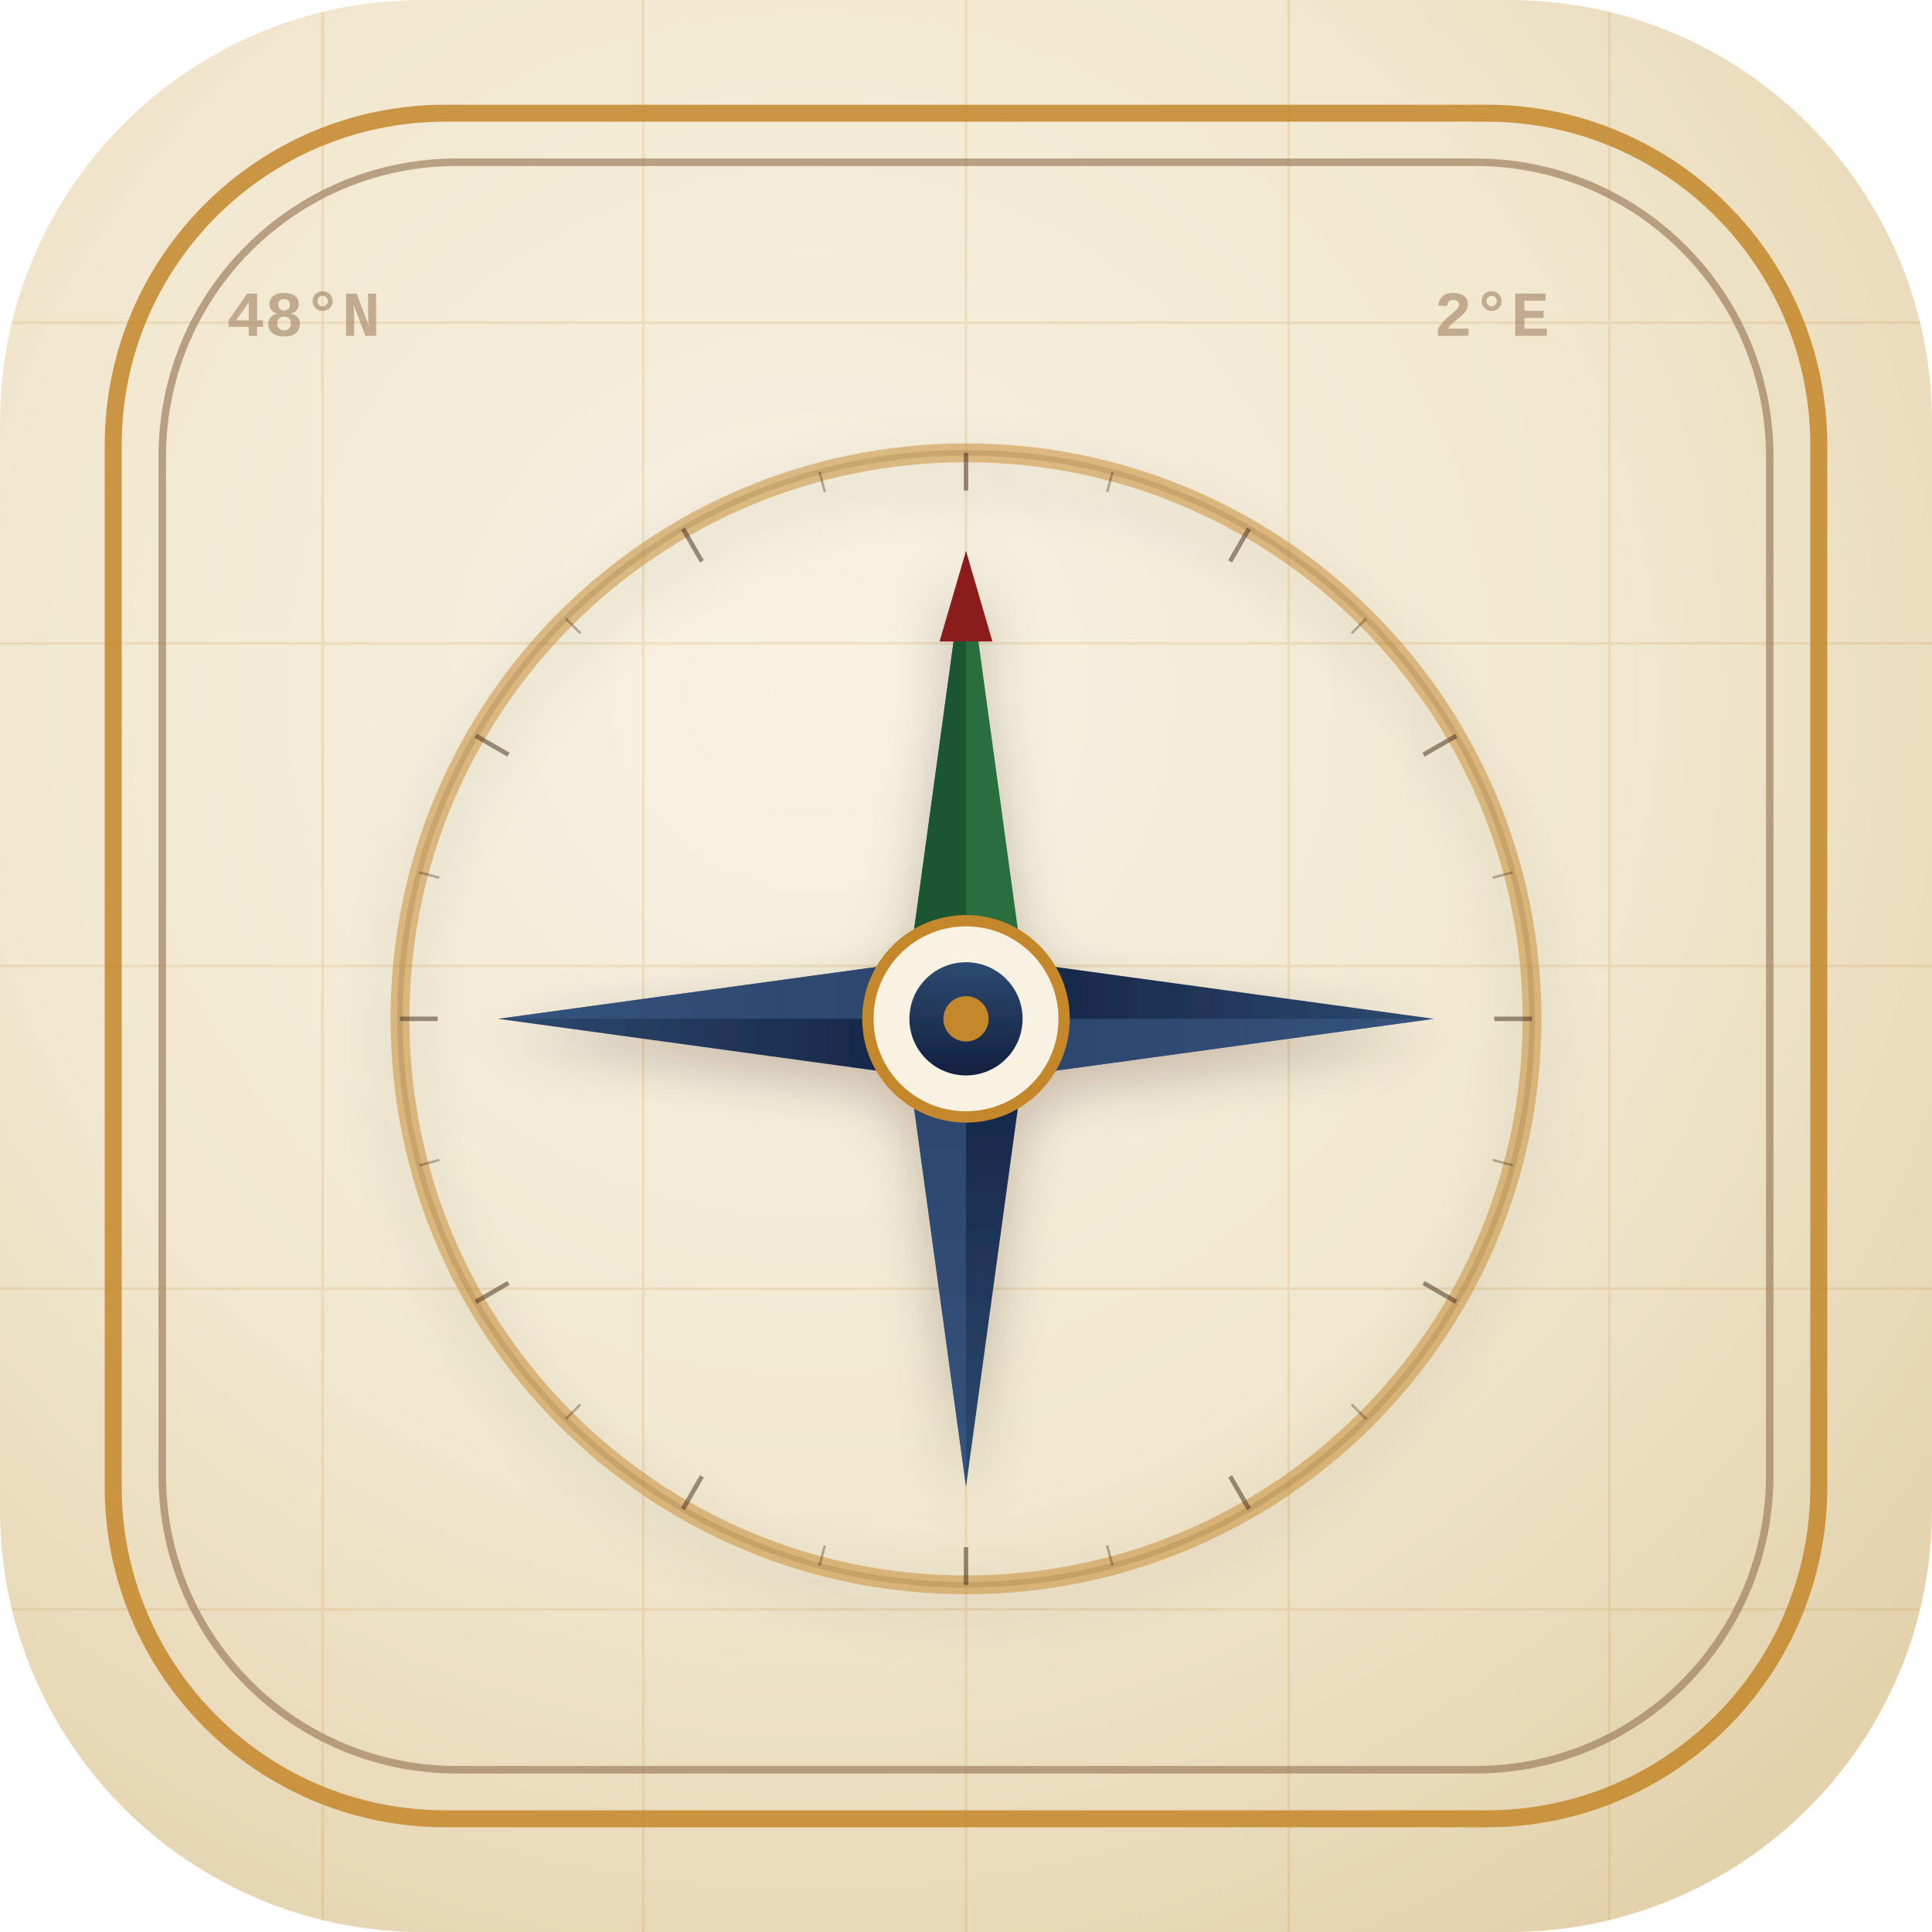
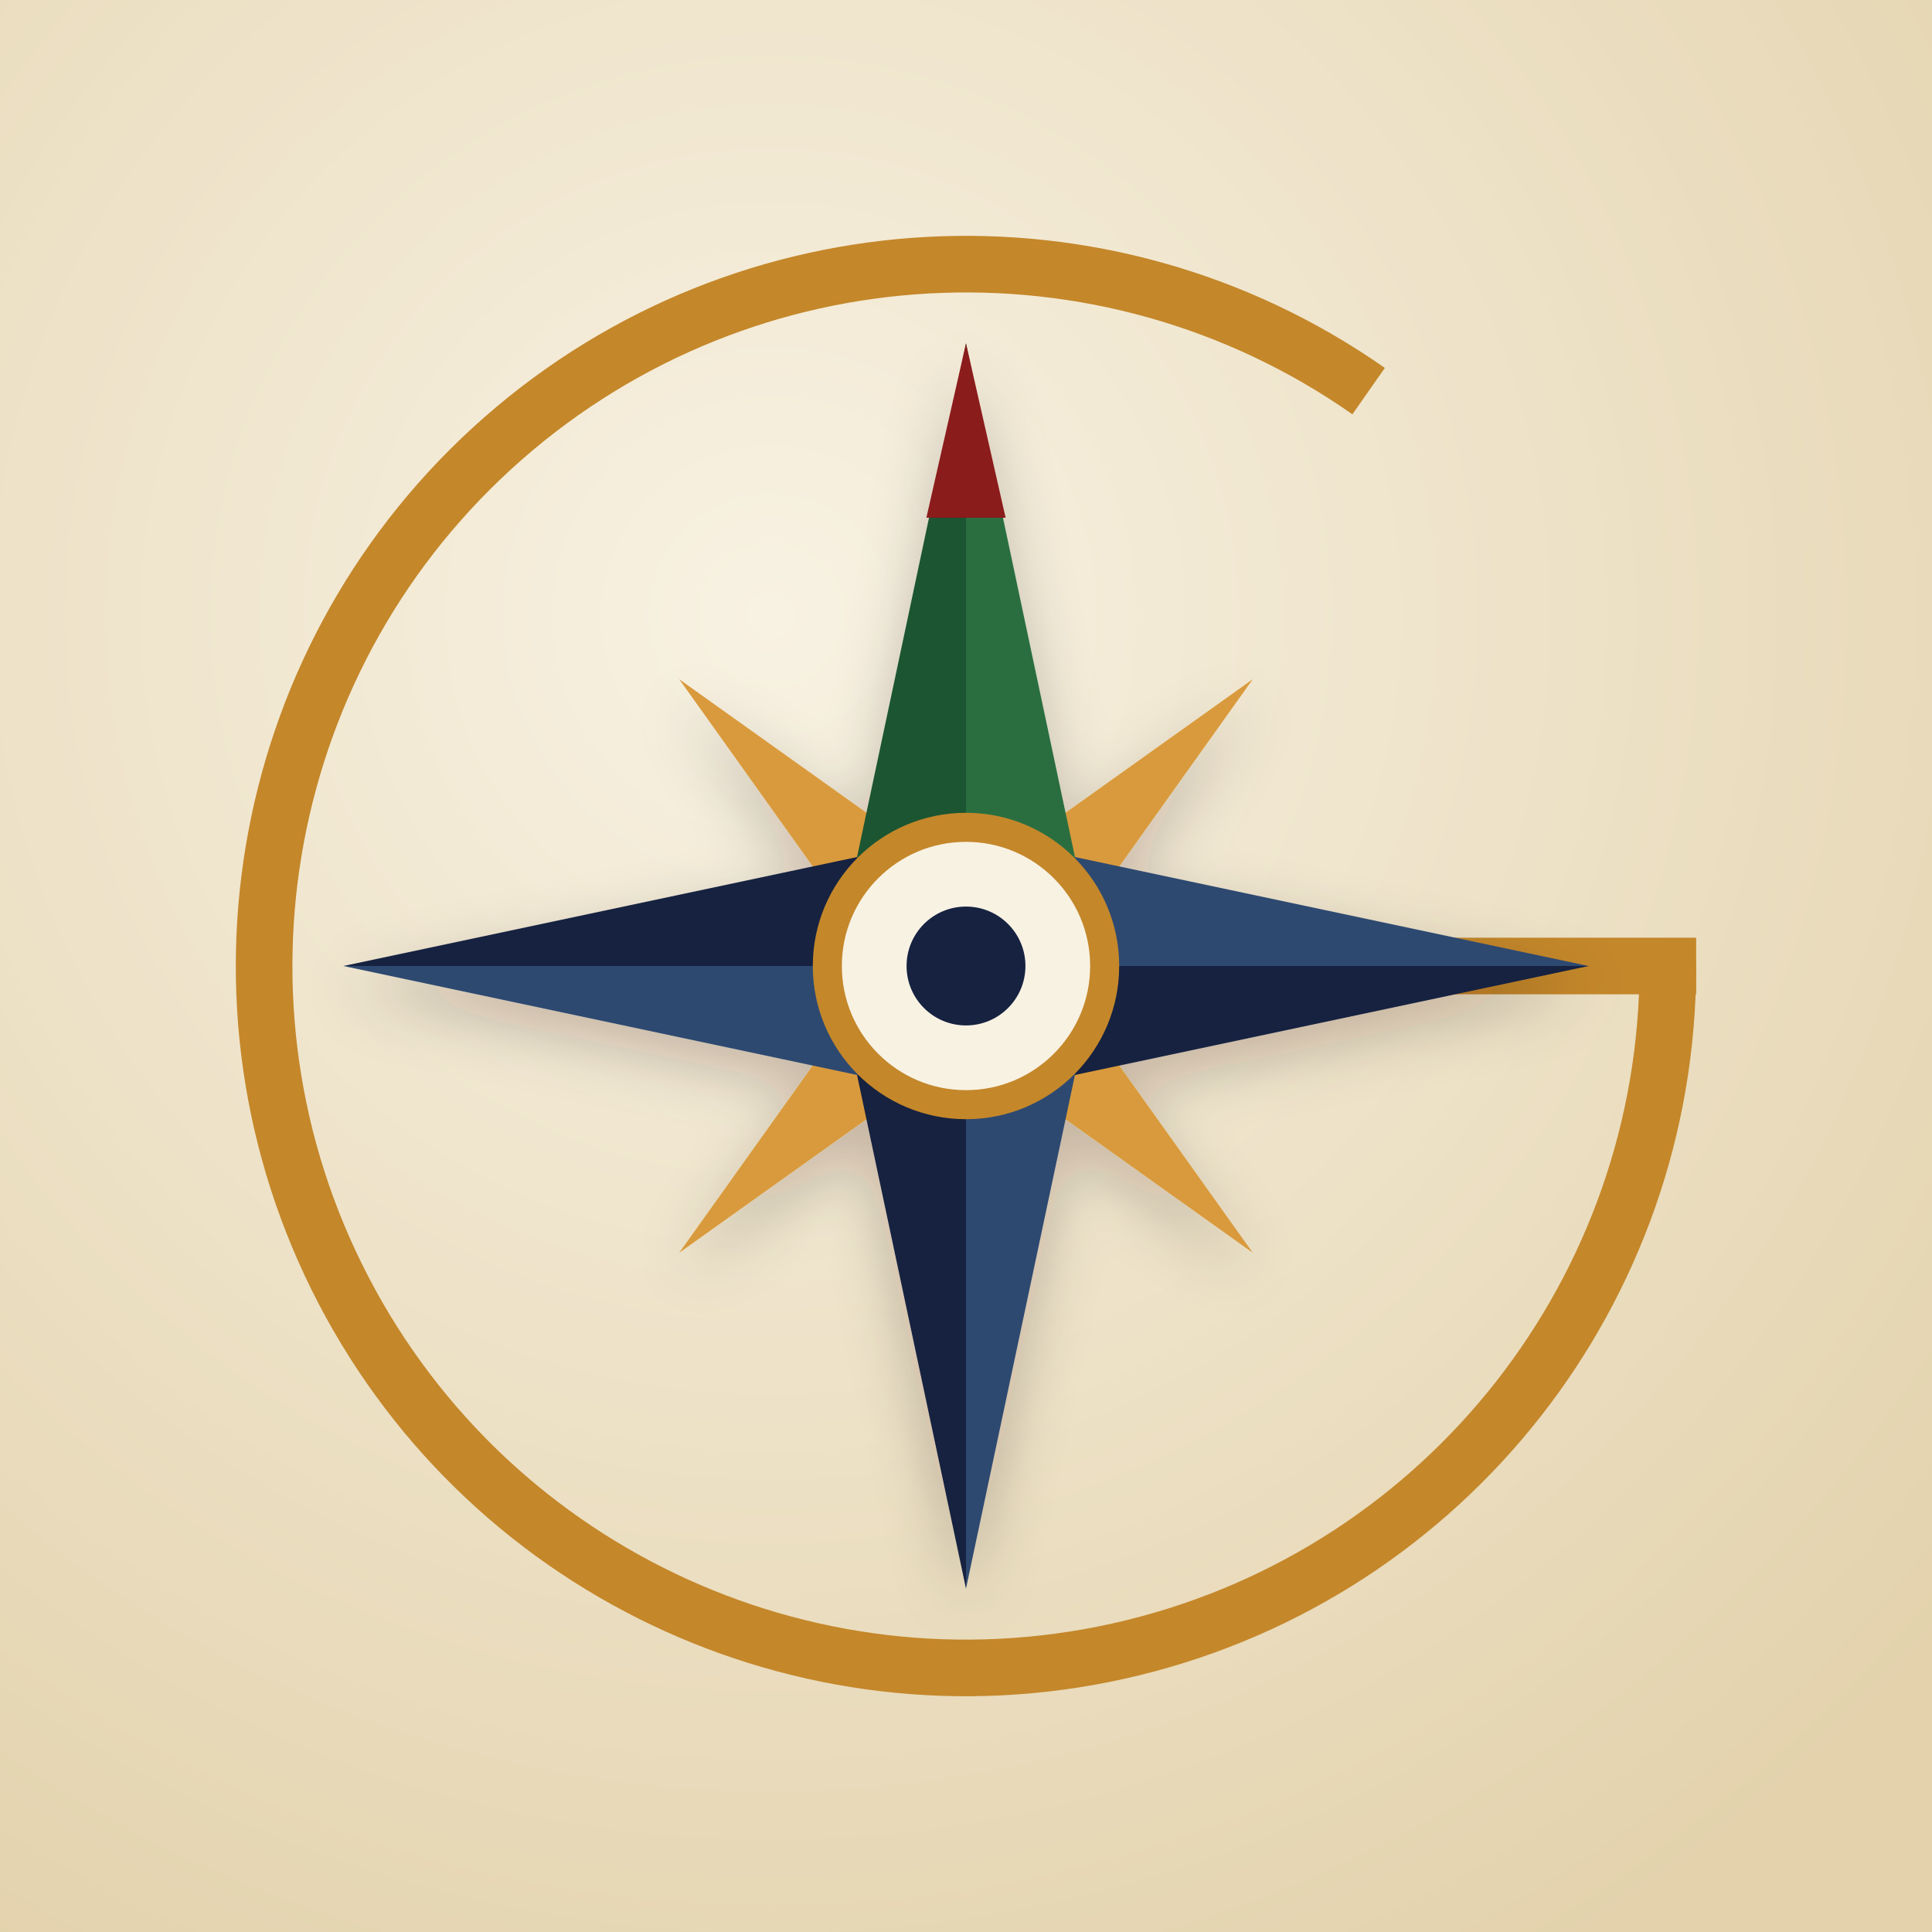
<svg xmlns="http://www.w3.org/2000/svg" width="1024" height="1024" viewBox="0 0 1024 1024">
  <defs>
-     <radialGradient id="parch" cx="42%" cy="36%" r="75%">
-       <stop offset="0%" stop-color="#f8f2e3" />
-       <stop offset="55%" stop-color="#f2e8d0" />
-       <stop offset="100%" stop-color="#e3d2ac" />
+     <radialGradient id="parch" cx="40%" cy="32%" r="80%">
+       <stop offset="0" stop-color="#f8f2e3" />
+       <stop offset="1" stop-color="#e3d2ac" />
    </radialGradient>
-     <linearGradient id="navy" x1="0" y1="0" x2="0" y2="1">
-       <stop offset="0%" stop-color="#2d4a70" />
-       <stop offset="100%" stop-color="#132040" />
-     </linearGradient>
-     <linearGradient id="ochre" x1="0" y1="0" x2="1" y2="1">
-       <stop offset="0%" stop-color="#d99a3c" />
-       <stop offset="100%" stop-color="#b06d1f" />
-     </linearGradient>
-     <clipPath id="rounded">
-       <rect x="0" y="0" width="1024" height="1024" rx="224" ry="224" />
-     </clipPath>
    <filter id="soft" x="-20%" y="-20%" width="140%" height="140%">
-       <feDropShadow dx="0" dy="10" stdDeviation="14" flood-color="#2c1810" flood-opacity="0.22" />
+       <feDropShadow dx="0" dy="12" stdDeviation="16" flood-color="#2c1810" flood-opacity="0.22" />
    </filter>
  </defs>
-   <g clip-path="url(#rounded)">
-     <rect width="1024" height="1024" fill="url(#parch)" />
-     <g stroke="#c4872a" stroke-width="1.4" opacity="0.16">
-       <line x1="0" y1="171" x2="1024" y2="171" />
-       <line x1="0" y1="341" x2="1024" y2="341" />
-       <line x1="0" y1="512" x2="1024" y2="512" />
-       <line x1="0" y1="683" x2="1024" y2="683" />
-       <line x1="0" y1="853" x2="1024" y2="853" />
-       <line x1="171" y1="0" x2="171" y2="1024" />
-       <line x1="341" y1="0" x2="341" y2="1024" />
-       <line x1="512" y1="0" x2="512" y2="1024" />
-       <line x1="683" y1="0" x2="683" y2="1024" />
-       <line x1="853" y1="0" x2="853" y2="1024" />
-     </g>
-     <rect x="60" y="60" width="904" height="904" rx="176" fill="none" stroke="#c4872a" stroke-width="9" opacity="0.85" />
-     <rect x="86" y="86" width="852" height="852" rx="156" fill="none" stroke="#a08060" stroke-width="4" opacity="0.7" />
-     <g fill="#a08060" font-family="Courier New, monospace" font-size="34" font-weight="bold" opacity="0.6">
-       <text x="120" y="178">48°N</text>
-       <text x="760" y="178">2°E</text>
-     </g>
-     <g transform="translate(512,540)" filter="url(#soft)">
-       <circle r="300" fill="none" stroke="#2c1810" stroke-width="3" opacity="0.18" />
-       <circle r="300" fill="none" stroke="#c4872a" stroke-width="10" opacity="0.5" />
-       <g stroke="#2c1810" opacity="0.45">
-         <g stroke-width="2.4">
-           <line x1="0" y1="-300" x2="0" y2="-280" />
-           <line x1="0" y1="-300" x2="0" y2="-280" transform="rotate(30)" />
-           <line x1="0" y1="-300" x2="0" y2="-280" transform="rotate(60)" />
-           <line x1="0" y1="-300" x2="0" y2="-280" transform="rotate(90)" />
-           <line x1="0" y1="-300" x2="0" y2="-280" transform="rotate(120)" />
-           <line x1="0" y1="-300" x2="0" y2="-280" transform="rotate(150)" />
-           <line x1="0" y1="-300" x2="0" y2="-280" transform="rotate(180)" />
-           <line x1="0" y1="-300" x2="0" y2="-280" transform="rotate(210)" />
-           <line x1="0" y1="-300" x2="0" y2="-280" transform="rotate(240)" />
-           <line x1="0" y1="-300" x2="0" y2="-280" transform="rotate(270)" />
-           <line x1="0" y1="-300" x2="0" y2="-280" transform="rotate(300)" />
-           <line x1="0" y1="-300" x2="0" y2="-280" transform="rotate(330)" />
-         </g>
-         <g stroke-width="1.3" opacity="0.7">
-           <line x1="0" y1="-300" x2="0" y2="-289" transform="rotate(15)" />
-           <line x1="0" y1="-300" x2="0" y2="-289" transform="rotate(45)" />
-           <line x1="0" y1="-300" x2="0" y2="-289" transform="rotate(75)" />
-           <line x1="0" y1="-300" x2="0" y2="-289" transform="rotate(105)" />
-           <line x1="0" y1="-300" x2="0" y2="-289" transform="rotate(135)" />
-           <line x1="0" y1="-300" x2="0" y2="-289" transform="rotate(165)" />
-           <line x1="0" y1="-300" x2="0" y2="-289" transform="rotate(195)" />
-           <line x1="0" y1="-300" x2="0" y2="-289" transform="rotate(225)" />
-           <line x1="0" y1="-300" x2="0" y2="-289" transform="rotate(255)" />
-           <line x1="0" y1="-300" x2="0" y2="-289" transform="rotate(285)" />
-           <line x1="0" y1="-300" x2="0" y2="-289" transform="rotate(315)" />
-           <line x1="0" y1="-300" x2="0" y2="-289" transform="rotate(345)" />
-         </g>
+   <rect id="bg" width="1024" height="1024" fill="url(#parch)" />
+   <g id="mark">
+     <path d="M725.4 207.3 A372 372 0 1 0 884 512" fill="none" stroke="#c4872a" stroke-width="30" />
+     <rect x="742.6" y="497" width="156.4" height="30" fill="#c4872a" />
+     <g filter="url(#soft)" transform="translate(512 512)">
+       <g fill="#d99a3c">
+         <polygon points="0,-215 36,0 0,21.6 -36,0" transform="rotate(45)" />
+         <polygon points="0,-215 36,0 0,21.6 -36,0" transform="rotate(135)" />
+         <polygon points="0,-215 36,0 0,21.6 -36,0" transform="rotate(225)" />
+         <polygon points="0,-215 36,0 0,21.6 -36,0" transform="rotate(315)" />
      </g>
-       <g fill="url(#ochre)">
-         <polygon points="0,0 165,-165 46,-46" transform="rotate(0)" />
-         <polygon points="0,0 165,-165 46,-46" transform="rotate(90)" />
-         <polygon points="0,0 165,-165 46,-46" transform="rotate(180)" />
-         <polygon points="0,0 165,-165 46,-46" transform="rotate(270)" />
+       <g transform="rotate(90)">
+         <polygon points="0,-330 70,0 0,0" fill="#132040" />
+         <polygon points="0,-330 -70,0 0,0" fill="#2d4a70" />
      </g>
-       <g fill="#8a5316" opacity="0.55">
-         <polygon points="0,0 165,-165 46,-46" transform="rotate(45) scale(0.62)" />
-         <polygon points="0,0 165,-165 46,-46" transform="rotate(135) scale(0.62)" />
-         <polygon points="0,0 165,-165 46,-46" transform="rotate(225) scale(0.62)" />
-         <polygon points="0,0 165,-165 46,-46" transform="rotate(315) scale(0.62)" />
+       <g transform="rotate(180)">
+         <polygon points="0,-330 70,0 0,0" fill="#132040" />
+         <polygon points="0,-330 -70,0 0,0" fill="#2d4a70" />
      </g>
-       <g fill="url(#navy)">
-         <polygon points="0,-248 34,0 -34,0" transform="rotate(90)" />
-         <polygon points="0,-248 34,0 -34,0" transform="rotate(180)" />
-         <polygon points="0,-248 34,0 -34,0" transform="rotate(270)" />
+       <g transform="rotate(270)">
+         <polygon points="0,-330 70,0 0,0" fill="#132040" />
+         <polygon points="0,-330 -70,0 0,0" fill="#2d4a70" />
      </g>
-       <g fill="#3a5a85" opacity="0.6">
-         <polygon points="0,-248 34,0 0,0" transform="rotate(90)" />
-         <polygon points="0,-248 34,0 0,0" transform="rotate(180)" />
-         <polygon points="0,-248 34,0 0,0" transform="rotate(270)" />
-       </g>
-       <polygon points="0,-248 34,0 -34,0" fill="#2a6e3f" />
-       <polygon points="0,-248 0,0 -34,0" fill="#1d5430" />
-       <polygon points="0,-248 14,-200 -14,-200" fill="#8b1a1a" />
-       <circle r="52" fill="#f8f2e3" stroke="#c4872a" stroke-width="6" />
-       <circle r="30" fill="url(#navy)" />
-       <circle r="12" fill="#c4872a" />
+       <polygon points="0,-330 70,0 0,0" fill="#2a6e3f" />
+       <polygon points="0,-330 -70,0 0,0" fill="#1d5430" />
+       <polygon points="0,-330 21,-237.6 -21,-237.6" fill="#8b1a1a" />
+       <circle r="73.5" fill="#f8f2e3" stroke="#c4872a" stroke-width="15.4" />
+       <circle r="31.5" fill="#132040" />
    </g>
  </g>
</svg>
